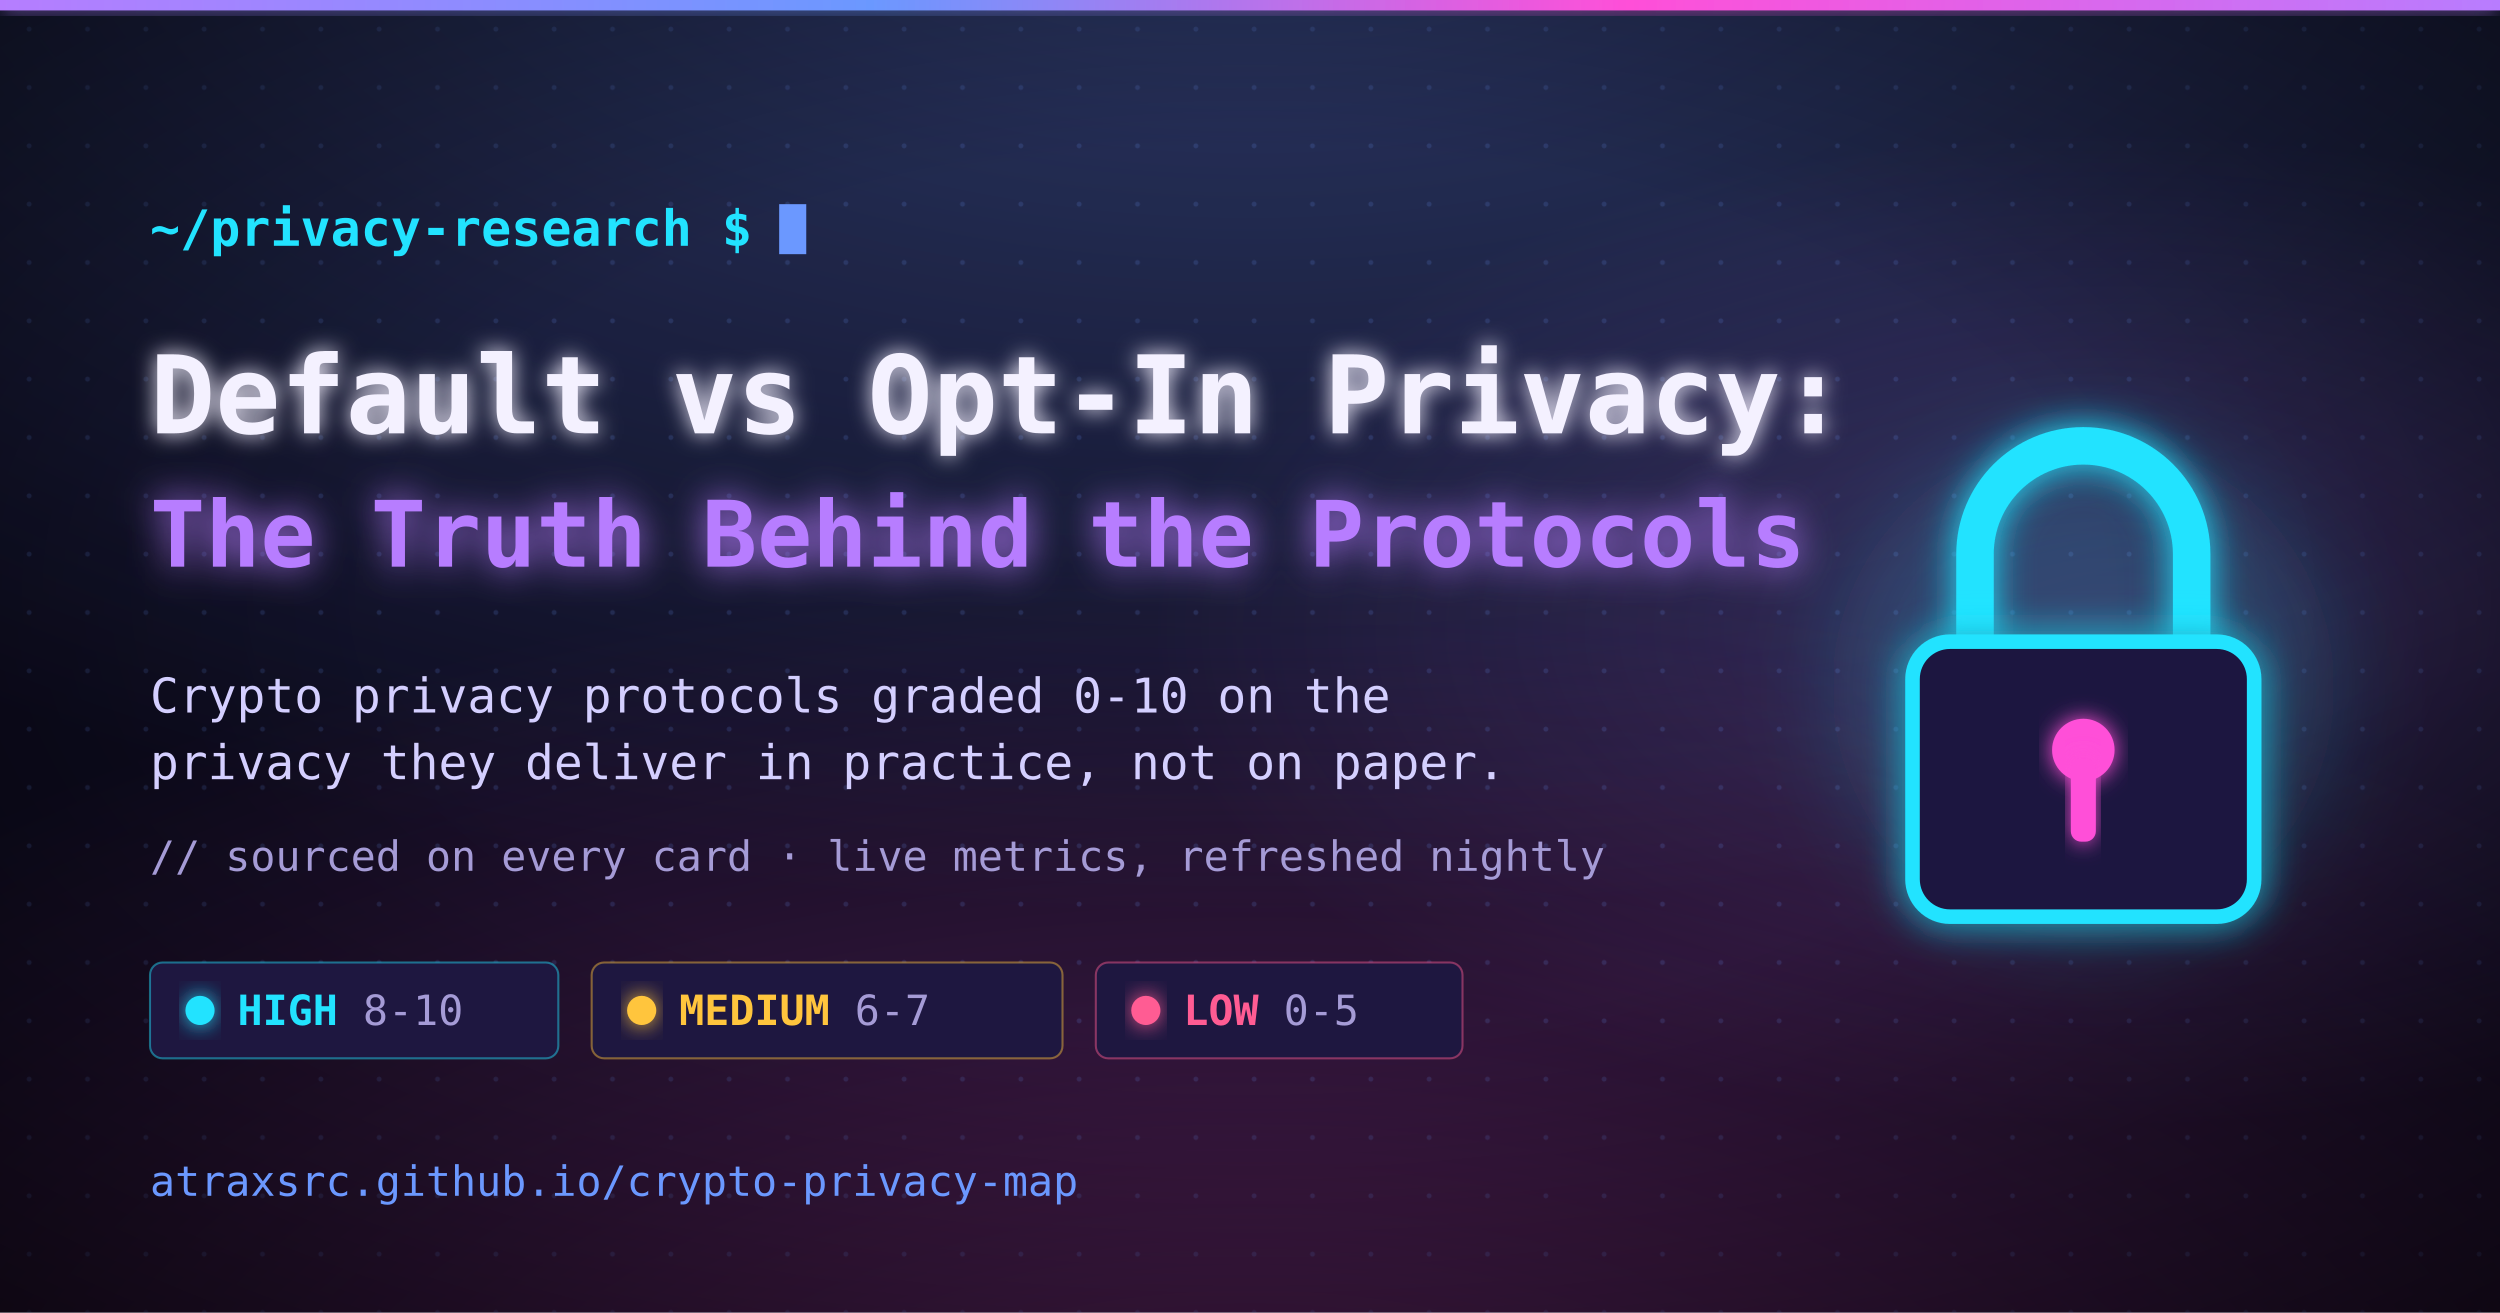
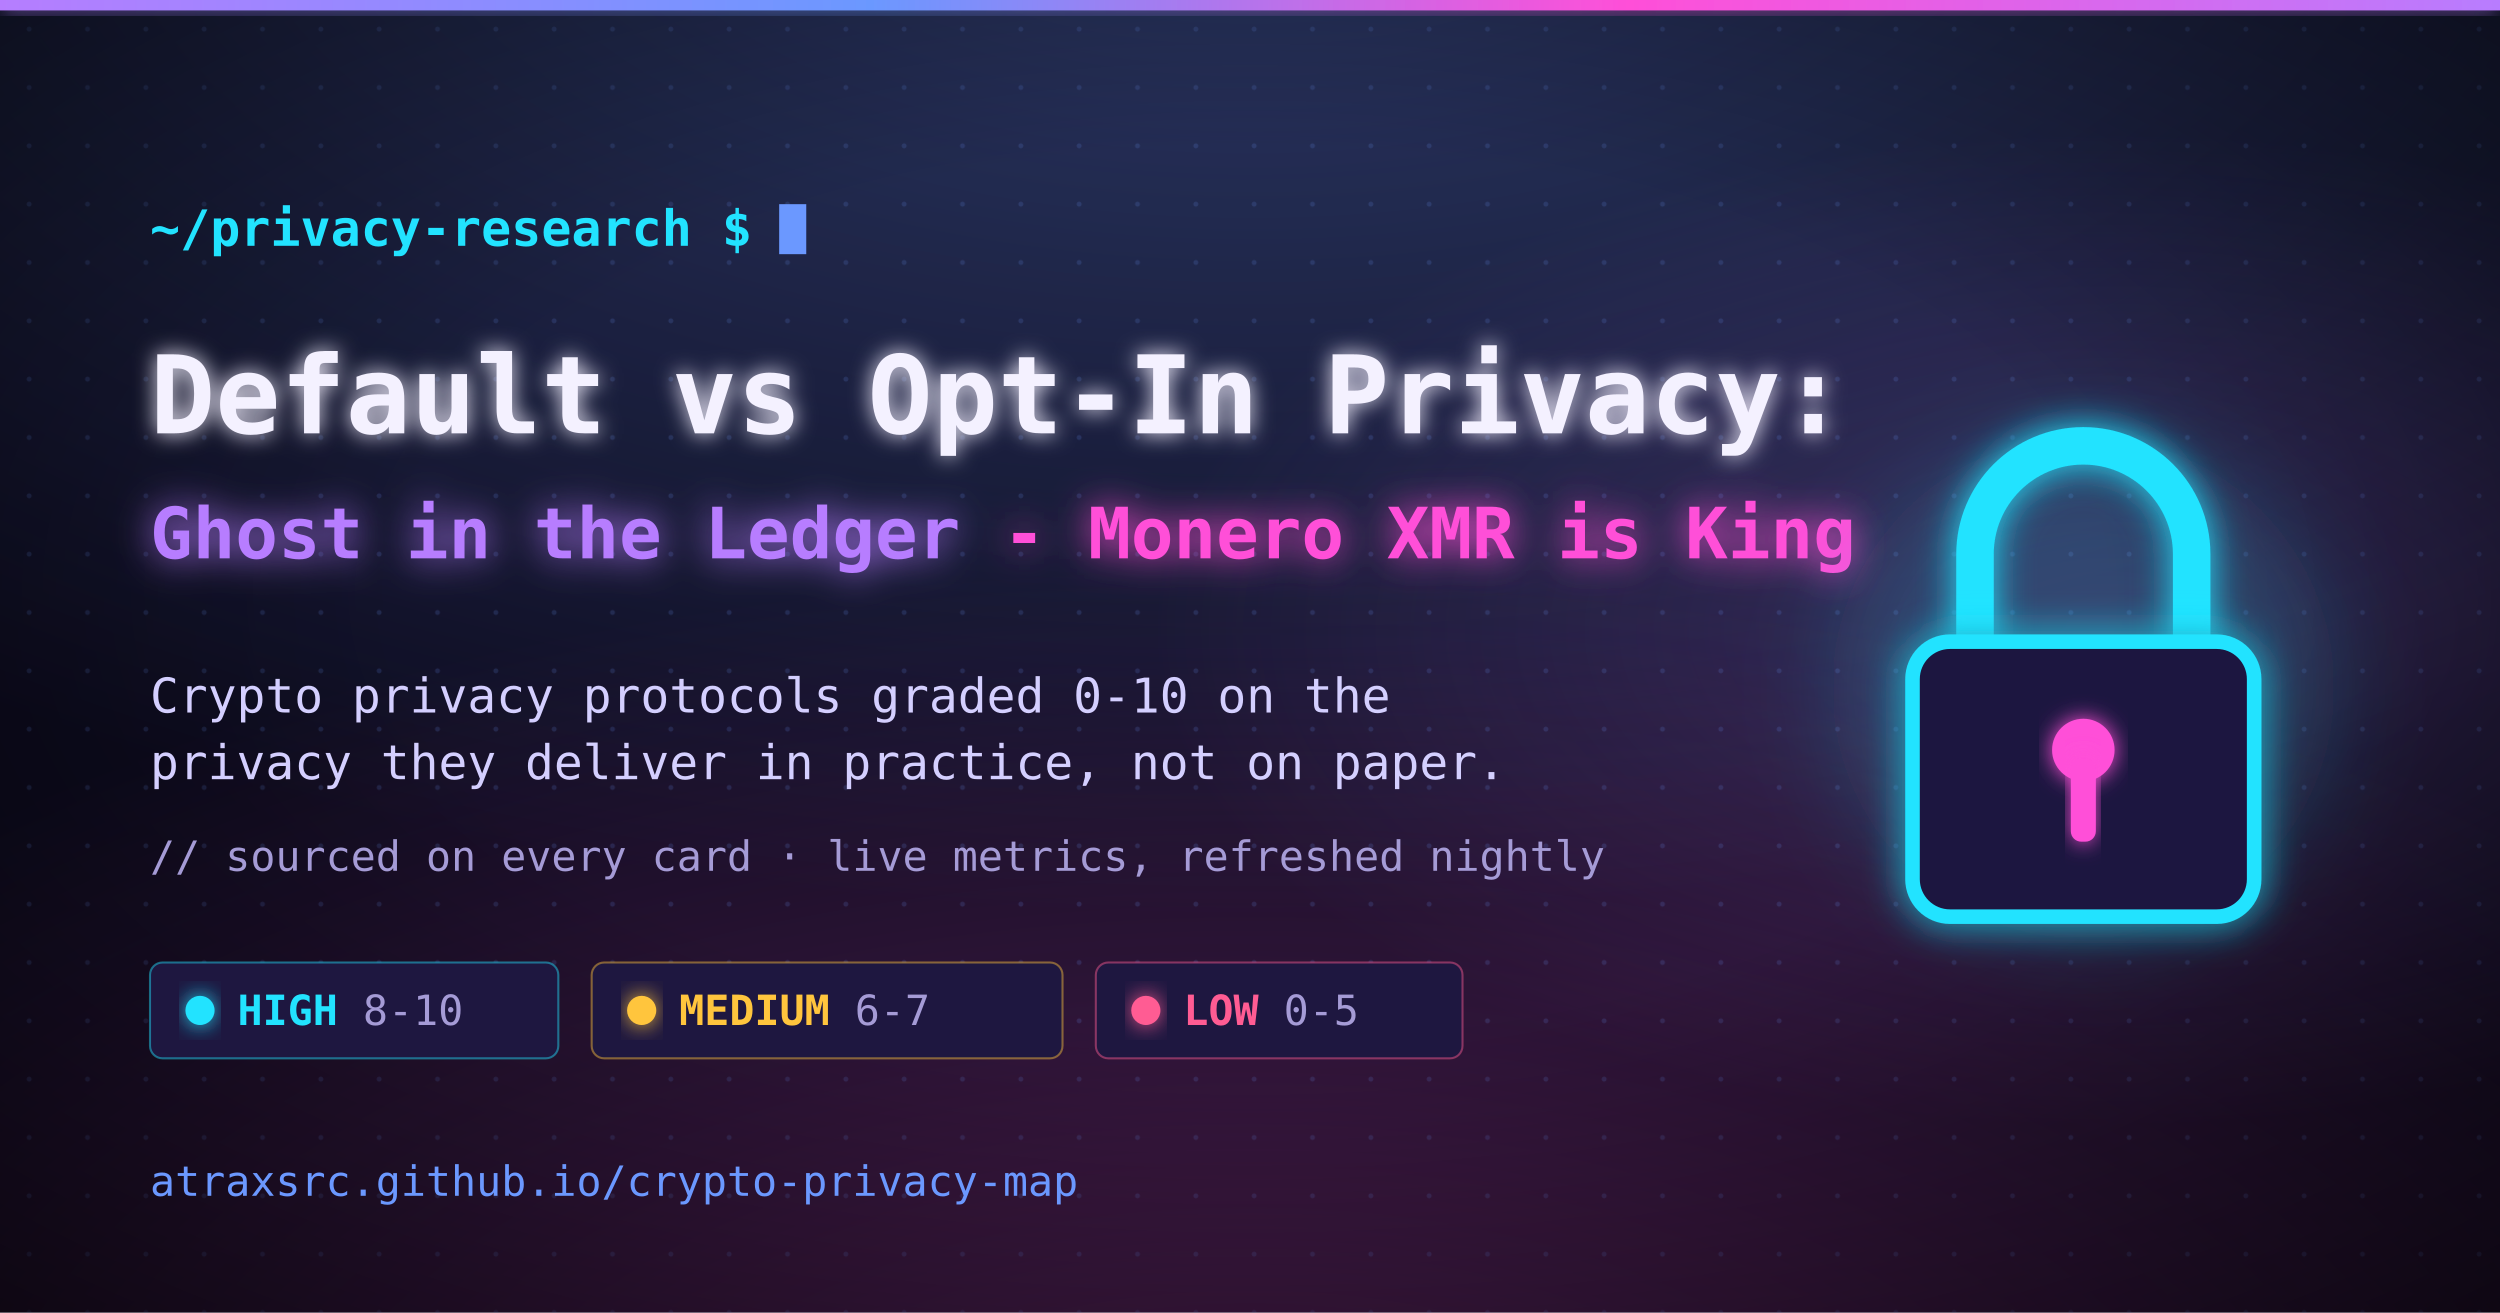
<svg xmlns="http://www.w3.org/2000/svg" width="1200" height="630" viewBox="0 0 1200 630">
  <defs>
    <radialGradient id="sky" cx="50%" cy="-15%" r="85%">
      <stop offset="0" stop-color="#6b98ff" stop-opacity=".34" />
      <stop offset="1" stop-color="#6b98ff" stop-opacity="0" />
    </radialGradient>
    <radialGradient id="street" cx="50%" cy="118%" r="75%">
      <stop offset="0" stop-color="#ff4fd8" stop-opacity=".30" />
      <stop offset="1" stop-color="#ff4fd8" stop-opacity="0" />
    </radialGradient>
    <radialGradient id="haze" cx="84%" cy="48%" r="38%">
      <stop offset="0" stop-color="#b77dff" stop-opacity=".22" />
      <stop offset="1" stop-color="#b77dff" stop-opacity="0" />
    </radialGradient>
    <radialGradient id="vignette" cx="50%" cy="45%" r="75%">
      <stop offset=".45" stop-color="#000" stop-opacity="0" />
      <stop offset="1" stop-color="#000" stop-opacity=".6" />
    </radialGradient>
    <pattern id="dots" width="28" height="28" patternUnits="userSpaceOnUse">
      <circle cx="14" cy="14" r="1.2" fill="#6b98ff" fill-opacity=".16" />
    </pattern>
    <linearGradient id="rail" x1="0" x2="1">
      <stop offset="0" stop-color="#b77dff" />
      <stop offset=".35" stop-color="#6b98ff" />
      <stop offset=".65" stop-color="#ff4fd8" />
      <stop offset="1" stop-color="#b77dff" />
    </linearGradient>
    <filter id="glow" x="-50%" y="-50%" width="200%" height="200%">
      <feGaussianBlur stdDeviation="9" result="b" />
      <feMerge>
        <feMergeNode in="b" />
        <feMergeNode in="SourceGraphic" />
      </feMerge>
    </filter>
    <filter id="glowSoft" x="-20%" y="-50%" width="140%" height="200%">
      <feGaussianBlur stdDeviation="5" result="b" />
      <feMerge>
        <feMergeNode in="b" />
        <feMergeNode in="SourceGraphic" />
      </feMerge>
    </filter>
    <filter id="bloom" x="-80%" y="-80%" width="260%" height="260%">
      <feGaussianBlur stdDeviation="22" />
    </filter>
  </defs>
  <rect width="1200" height="630" fill="#0d0b1e" />
  <rect width="1200" height="630" fill="url(#sky)" />
  <rect width="1200" height="630" fill="url(#haze)" />
  <rect width="1200" height="630" fill="url(#street)" />
  <rect width="1200" height="630" fill="url(#dots)" />
  <rect width="1200" height="630" fill="url(#vignette)" />
  <rect width="1200" height="5" fill="url(#rail)" filter="url(#glowSoft)" />
  <g font-family="Fira Mono, DejaVu Sans Mono, monospace">
    <text x="72" y="118" font-size="24" font-weight="700" fill="#22e3ff">~/privacy-research $</text>
    <rect x="374" y="98" width="13" height="24" fill="#6b98ff" />
    <text x="72" y="208" font-size="52" font-weight="700" fill="#f4f1ff" filter="url(#glowSoft)">Default vs Opt-In Privacy:</text>
-     <text x="72" y="272" font-size="44" font-weight="700" fill="#b77dff" filter="url(#glow)">The Truth Behind the Protocols</text>
+     <text x="72" y="268" font-size="34" font-weight="700" fill="#b77dff" filter="url(#glow)">Ghost in the Ledger <tspan fill="#ff4fd8">- Monero XMR is King</tspan>
+     </text>
    <text x="72" y="342" font-size="23" fill="#d4cfff">Crypto privacy protocols graded 0-10 on the</text>
    <text x="72" y="374" font-size="23" fill="#d4cfff">privacy they deliver in practice, not on paper.</text>
    <text x="72" y="418" font-size="20" fill="#a59bd6">// sourced on every card · live metrics, refreshed nightly</text>
    <g font-size="20" font-weight="700">
      <rect x="72" y="462" width="196" height="46" rx="6" fill="#1e1740" stroke="#22e3ff" stroke-opacity=".45" />
      <circle cx="96" cy="485" r="7" fill="#22e3ff" filter="url(#glowSoft)" />
      <text x="114" y="492" fill="#22e3ff">HIGH <tspan fill="#a59bd6" font-weight="400">8-10</tspan>
      </text>
      <rect x="284" y="462" width="226" height="46" rx="6" fill="#1e1740" stroke="#ffc53d" stroke-opacity=".45" />
      <circle cx="308" cy="485" r="7" fill="#ffc53d" filter="url(#glowSoft)" />
      <text x="326" y="492" fill="#ffc53d">MEDIUM <tspan fill="#a59bd6" font-weight="400">6-7</tspan>
      </text>
      <rect x="526" y="462" width="176" height="46" rx="6" fill="#1e1740" stroke="#ff5c93" stroke-opacity=".45" />
      <circle cx="550" cy="485" r="7" fill="#ff5c93" filter="url(#glowSoft)" />
      <text x="568" y="492" fill="#ff5c93">LOW <tspan fill="#a59bd6" font-weight="400">0-5</tspan>
      </text>
    </g>
    <text x="72" y="574" font-size="20" fill="#6b98ff">atraxsrc.github.io/crypto-privacy-map</text>
  </g>
  <g transform="translate(1000 330)">
    <circle r="120" fill="#22e3ff" fill-opacity=".16" filter="url(#bloom)" />
    <path d="M-52 -18 v-46 a52 52 0 0 1 104 0 v46" fill="none" stroke="#22e3ff" stroke-width="18" stroke-linecap="round" filter="url(#glow)" />
    <rect x="-82" y="-22" width="164" height="132" rx="18" fill="#1e1740" stroke="#22e3ff" stroke-width="7" filter="url(#glow)" />
    <circle cx="0" cy="30" r="15" fill="#ff4fd8" filter="url(#glowSoft)" />
    <rect x="-6" y="34" width="12" height="40" rx="5" fill="#ff4fd8" filter="url(#glowSoft)" />
  </g>
</svg>
